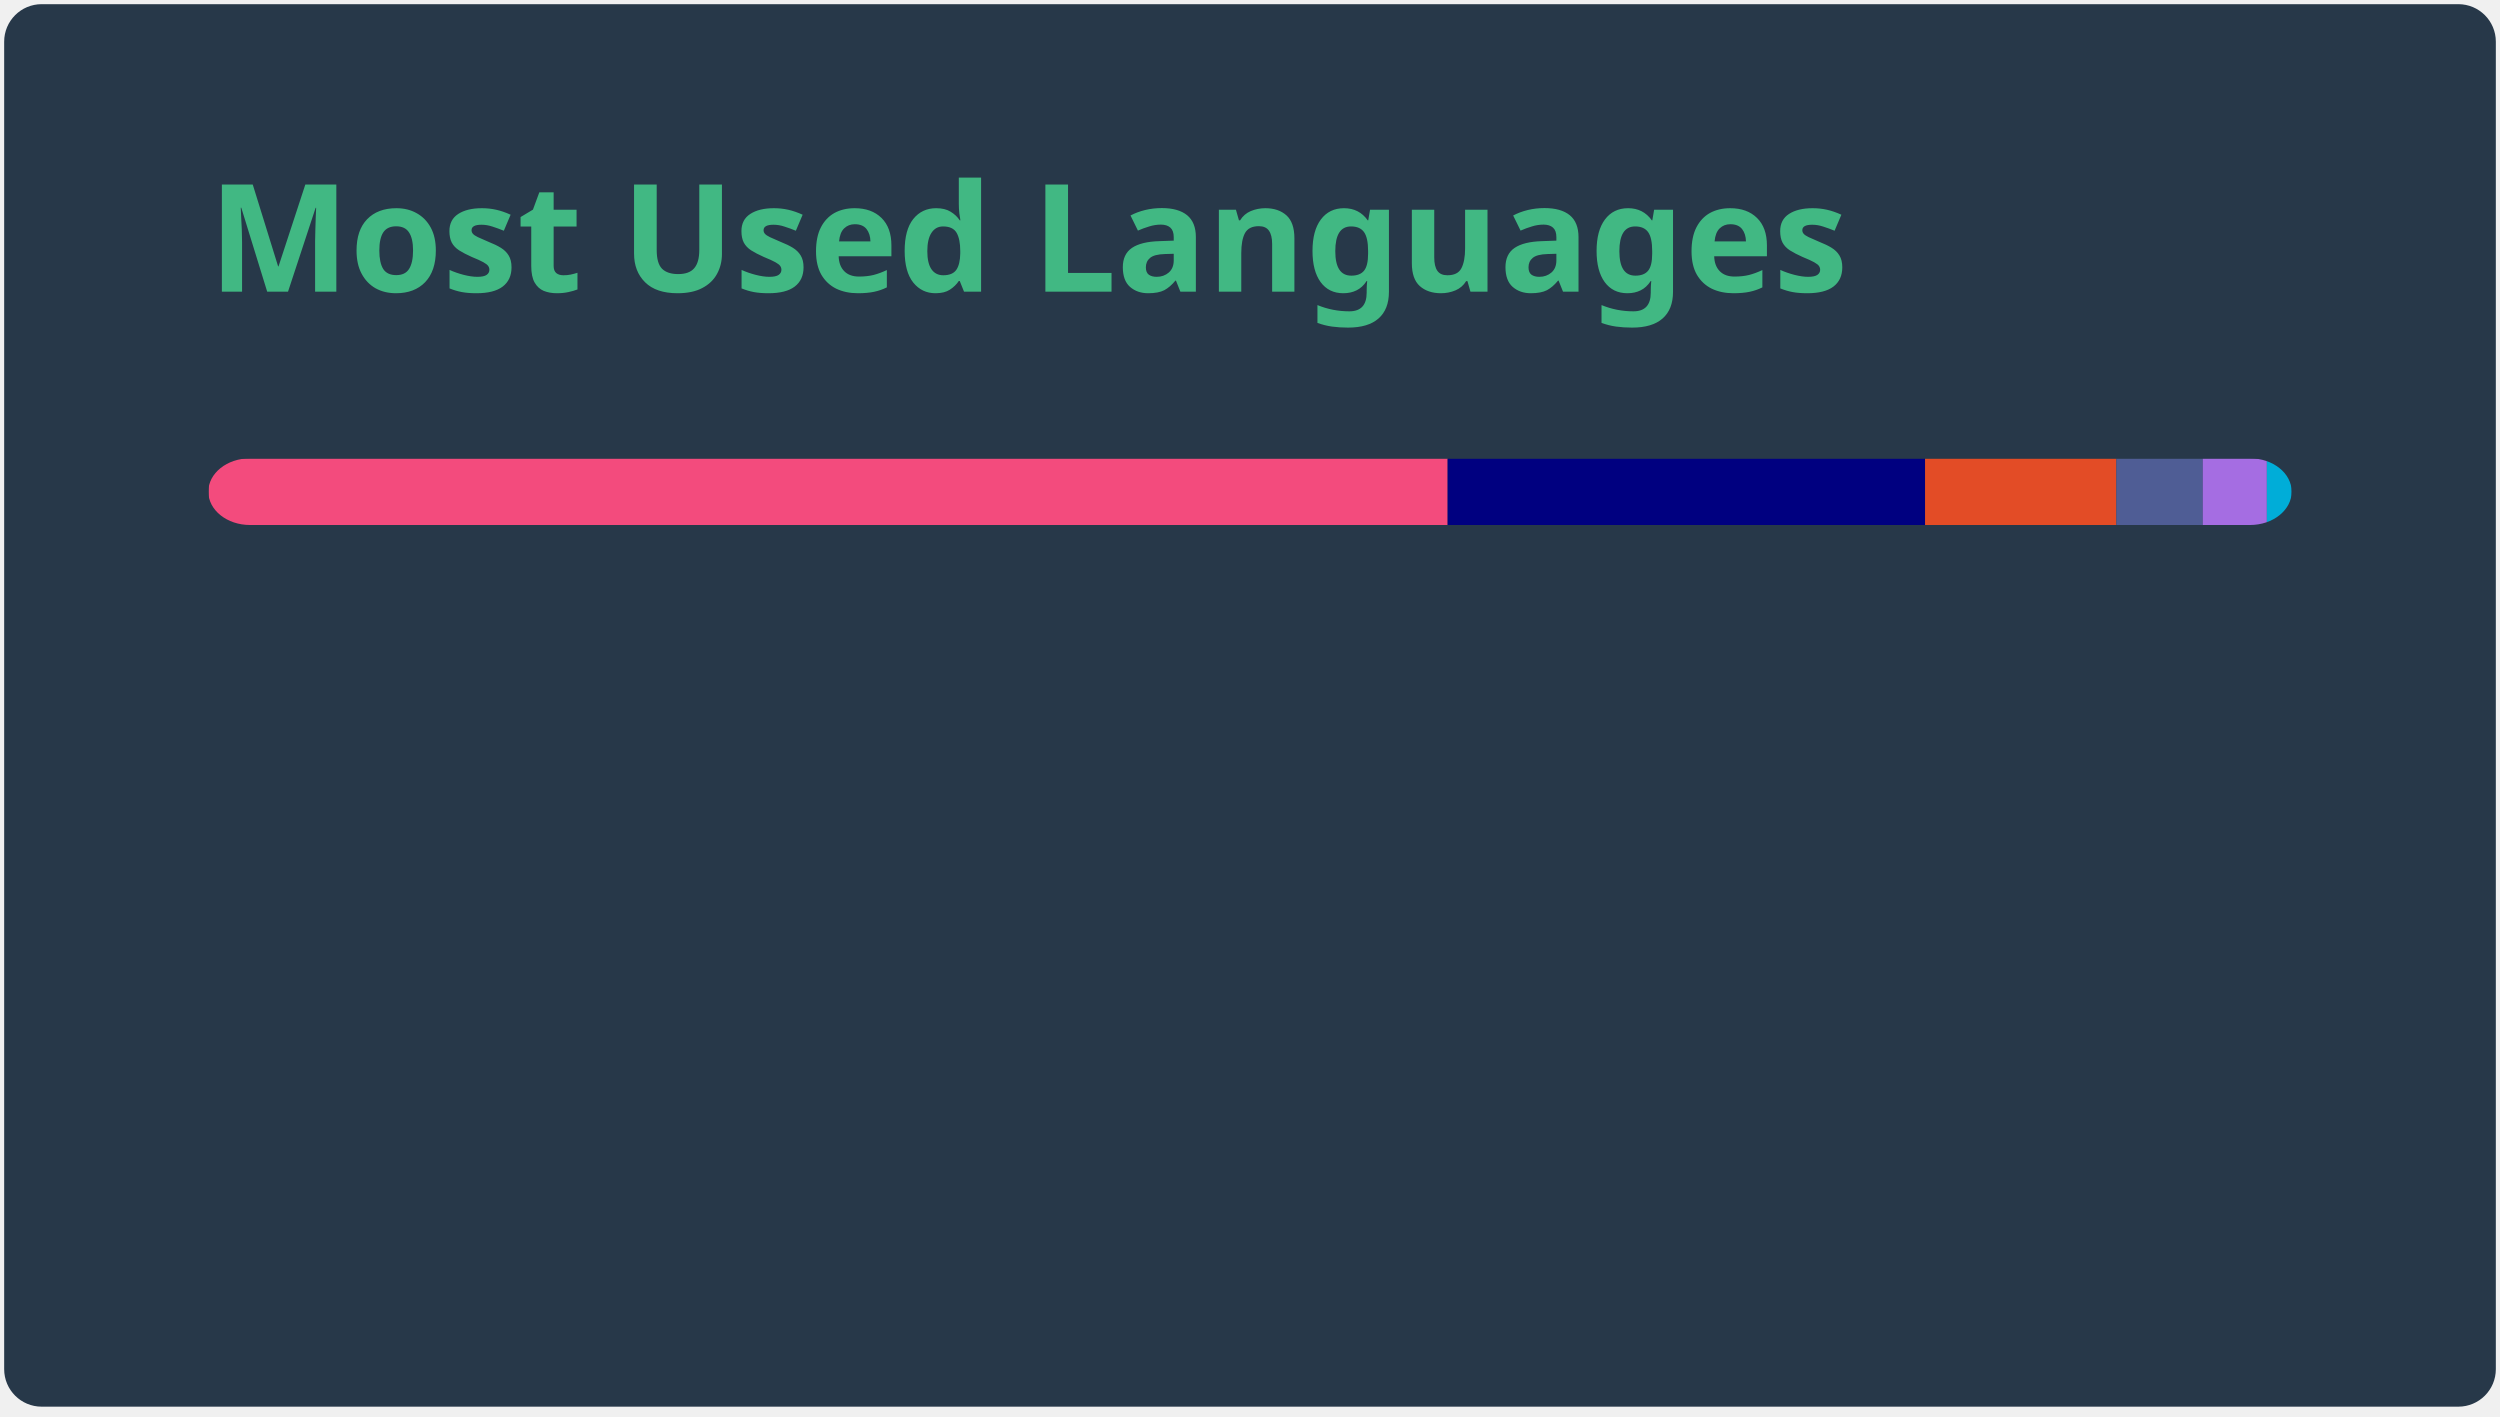
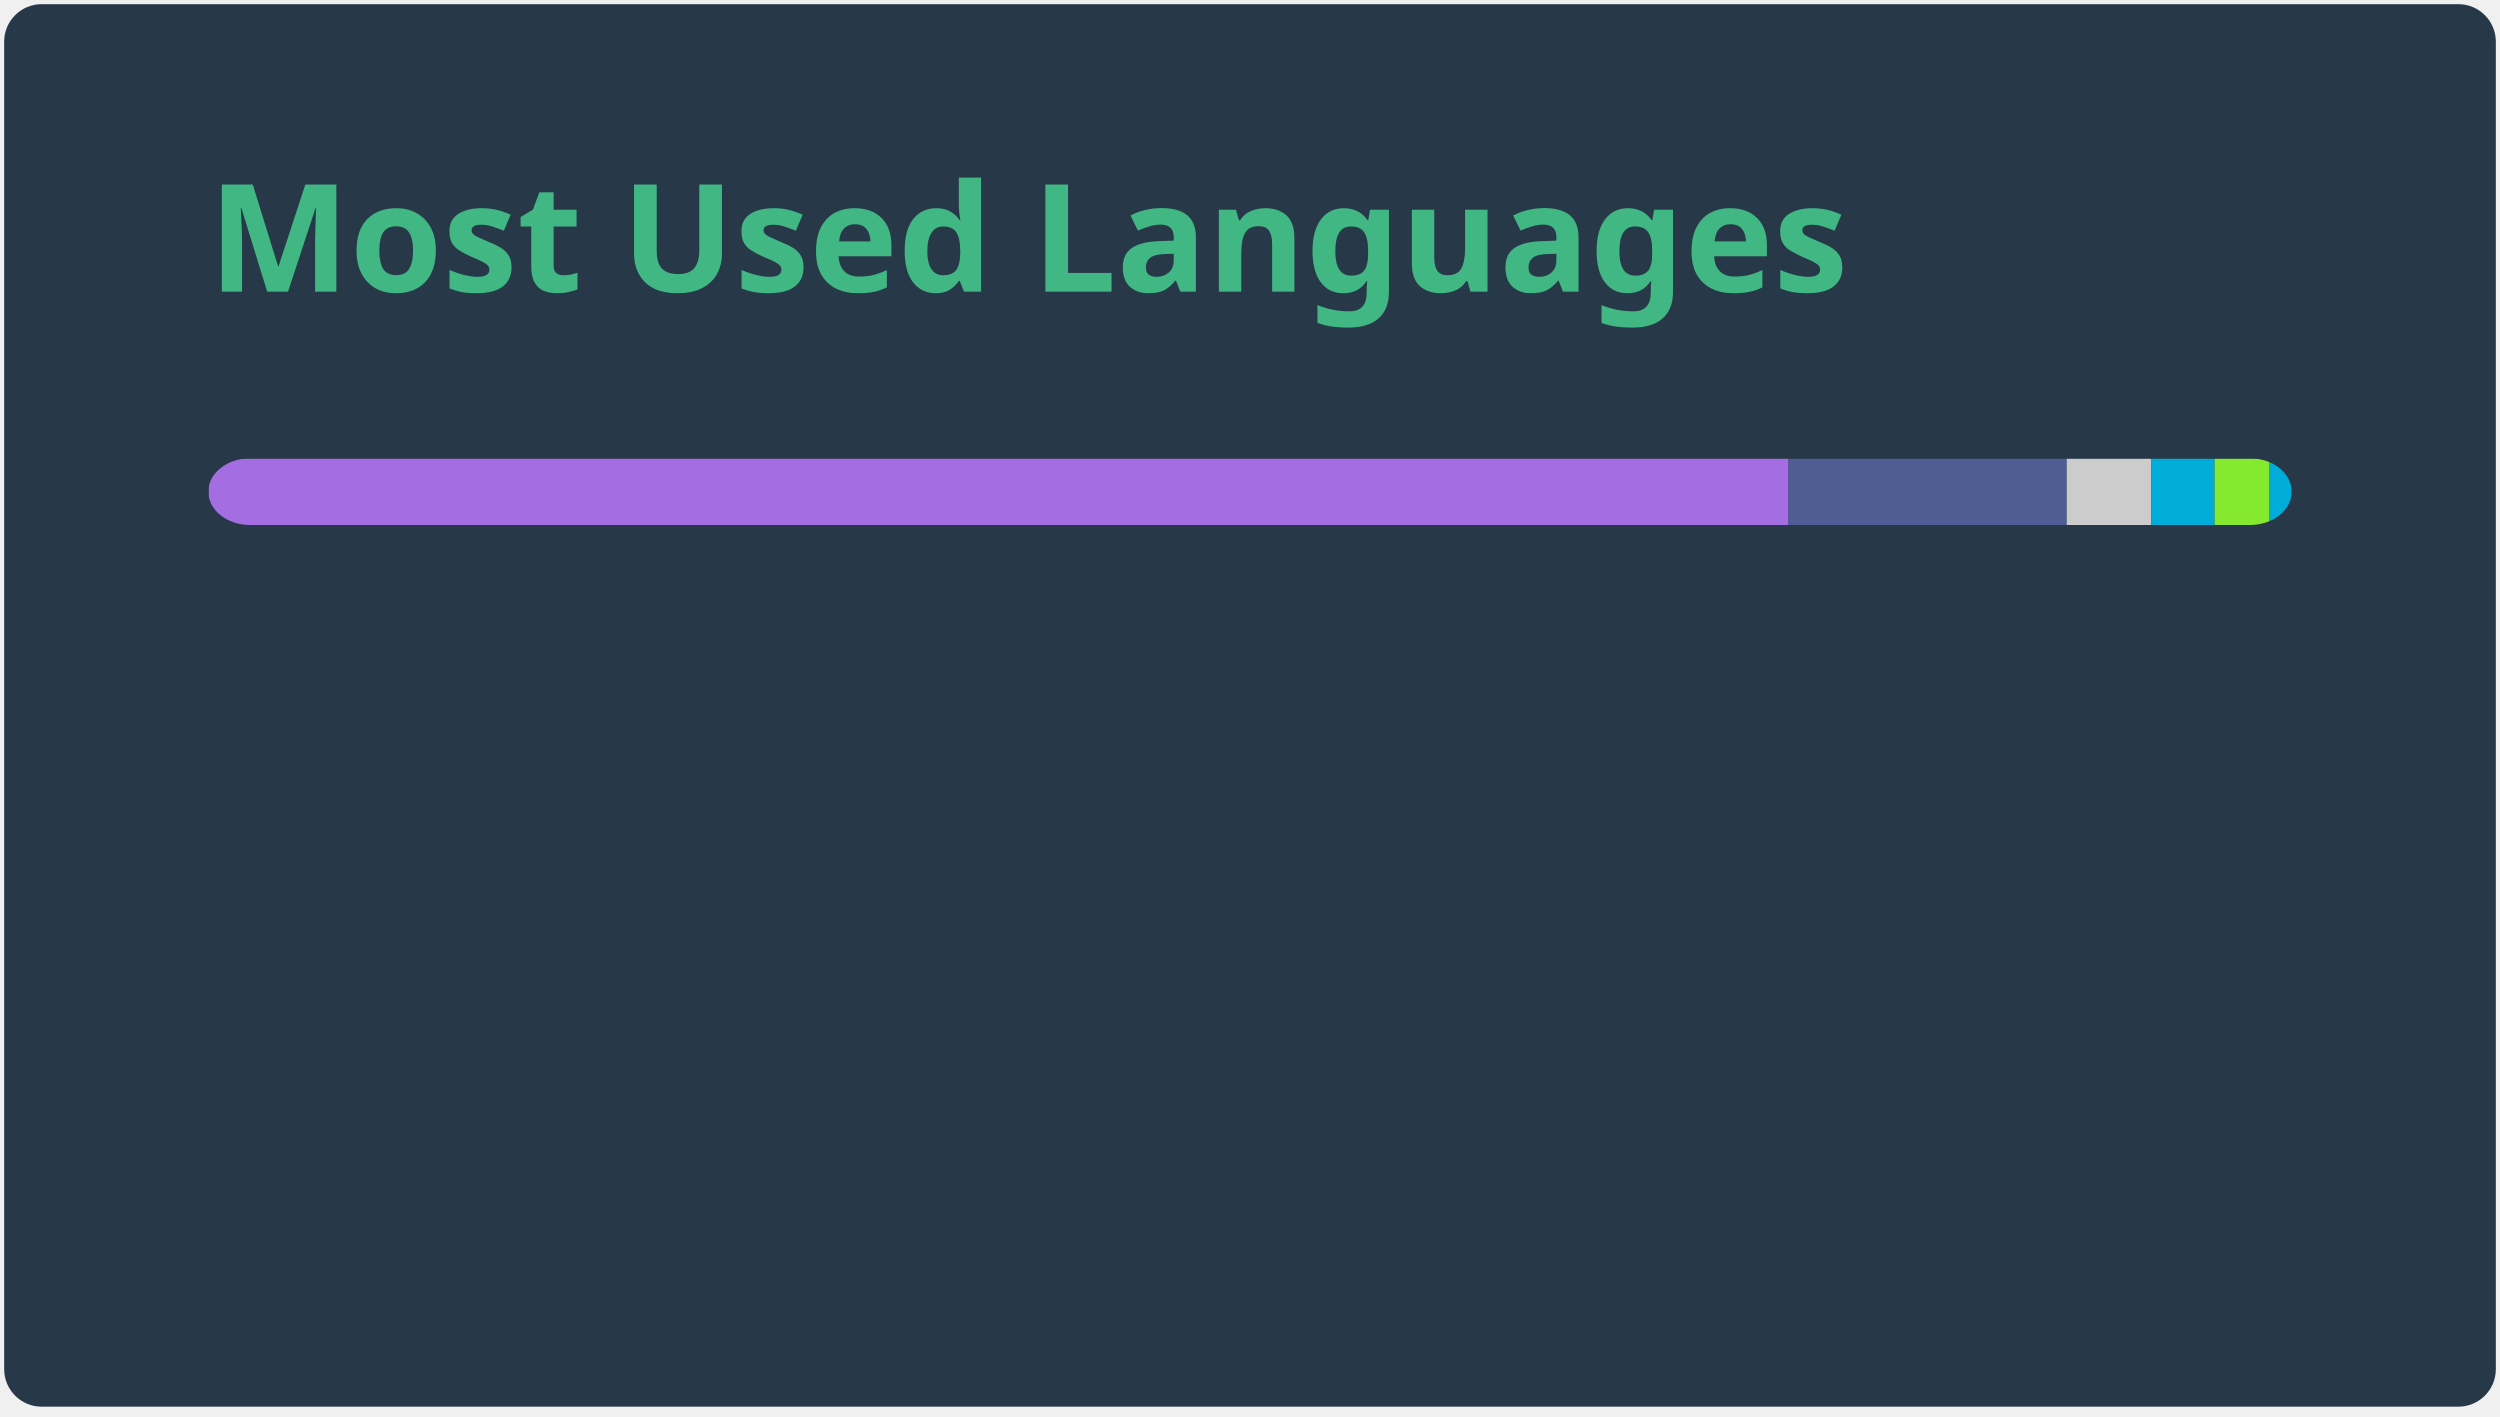
<svg xmlns="http://www.w3.org/2000/svg" width="300" height="170" viewBox="0 0 300 170" fill="none" role="img" aria-labelledby="descId">
  <style>
        .header {
            font: 600 18px 'Segoe UI', Ubuntu, Sans-Serif;
            fill: #41b883;
            animation: fadeInAnimation 0.8s ease-in-out forwards;
        }
        @supports(-moz-appearance: auto) {
             
            .header { font-size: 15.5px; }
        }

        @keyframes slideInAnimation {
            from {
                width: 0;
            }
            to {
                width: calc(100%-100px);
            }
        }
        @keyframes growWidthAnimation {
            from {
                width: 0;
            }
            to {
                width: 100%;
            }
        }
        .stat {
            font: 600 14px 'Segoe UI', Ubuntu, "Helvetica Neue", Sans-Serif; fill: #fffefe;
        }
        @supports(-moz-appearance: auto) {
             
            .stat { font-size:12px; }
        }
        .bold { font-weight: 700 }
        .lang-name {
            font: 400 11px "Segoe UI", Ubuntu, Sans-Serif;
            fill: #fffefe;
        }
        .stagger {
            opacity: 0;
            animation: fadeInAnimation 0.3s ease-in-out forwards;
        }
        #rect-mask rect{
            animation: slideInAnimation 1s ease-in-out forwards;
        }
        .lang-progress{
            animation: growWidthAnimation 0.6s ease-in-out forwards;
        }



         
        @keyframes scaleInAnimation {
            from {
                transform: translate(-5px, 5px) scale(0);
            }
            to {
                transform: translate(-5px, 5px) scale(1);
            }
        }
        @keyframes fadeInAnimation {
            from {
                opacity: 0;
            }
            to {
                opacity: 1;
            }
        }
    </style>
  <rect x="0.5" y="0.5" rx="4.5" height="99%" stroke="#e4e2e2" width="299" fill="#273849" stroke-opacity="0" />
  <g transform="translate(25, 35)">
    <g transform="translate(0, 0)">
      <text x="0" y="0" class="header">Most Used Languages</text>
    </g>
  </g>
  <g transform="translate(0, 55)">
    <svg x="25">
      <mask id="rect-mask">
        <rect x="0" y="0" width="250" height="8" fill="white" rx="5" />
      </mask>
-       <rect mask="url(#rect-mask)" x="0" y="0" width="148.718" height="8" fill="#f34b7d" />
-       <rect mask="url(#rect-mask)" x="148.718" y="0" width="57.291" height="8" fill="#000080" />
-       <rect mask="url(#rect-mask)" x="206.009" y="0" width="22.954" height="8" fill="#e34c26" />
-       <rect mask="url(#rect-mask)" x="228.963" y="0" width="10.364" height="8" fill="#4F5D95" />
-       <rect mask="url(#rect-mask)" x="239.327" y="0" width="7.698" height="8" fill="#a56de2" />
-       <rect mask="url(#rect-mask)" x="247.025" y="0" width="2.975" height="8" fill="#00ADD8" />
+       <rect mask="url(#rect-mask)" x="0" y="0" width="189.619" height="8" fill="#a56de2" />
+       <rect mask="url(#rect-mask)" x="189.619" y="0" width="33.386" height="8" fill="#4F5D95" />
+       <rect mask="url(#rect-mask)" x="223.005" y="0" width="10.147" height="8" fill="#cccccc" />
+       <rect mask="url(#rect-mask)" x="233.152" y="0" width="7.599" height="8" fill="#00ADD8" />
+       <rect mask="url(#rect-mask)" x="240.751" y="0" width="6.53" height="8" fill="#85ea2d" />
+       <rect mask="url(#rect-mask)" x="247.281" y="0" width="2.719" height="8" fill="#00ADD8" />
      <g transform="translate(0, 25)">
        <g transform="translate(0, 0)">
          <g transform="translate(0, 0)">
            <g class="stagger" style="animation-delay: 450ms">
-               <circle cx="5" cy="6" r="5" fill="#f34b7d" />
+               <circle cx="5" cy="6" r="5" fill="#a56de2" />
              <text x="15" y="10" class="lang-name">
-                                     C++ 59.49%
+                                     Vala 75.85%
                                </text>
            </g>
          </g>
          <g transform="translate(0, 25)">
            <g class="stagger" style="animation-delay: 600ms">
-               <circle cx="5" cy="6" r="5" fill="#000080" />
+               <circle cx="5" cy="6" r="5" fill="#4F5D95" />
              <text x="15" y="10" class="lang-name">
-                                     Lua 22.92%
+                                     PHP 13.35%
                                </text>
            </g>
          </g>
          <g transform="translate(0, 50)">
            <g class="stagger" style="animation-delay: 750ms">
-               <circle cx="5" cy="6" r="5" fill="#e34c26" />
+               <circle cx="5" cy="6" r="5" fill="#cccccc" />
              <text x="15" y="10" class="lang-name">
-                                     HTML 9.18%
+                                     Gettext Catalog 4.06%
                                </text>
            </g>
          </g>
        </g>
        <g transform="translate(150, 0)">
          <g transform="translate(0, 0)">
            <g class="stagger" style="animation-delay: 450ms">
-               <circle cx="5" cy="6" r="5" fill="#4F5D95" />
+               <circle cx="5" cy="6" r="5" fill="#00ADD8" />
              <text x="15" y="10" class="lang-name">
-                                     PHP 4.15%
+                                     Go 3.04%
                                </text>
            </g>
          </g>
          <g transform="translate(0, 25)">
            <g class="stagger" style="animation-delay: 600ms">
-               <circle cx="5" cy="6" r="5" fill="#a56de2" />
+               <circle cx="5" cy="6" r="5" fill="#85ea2d" />
              <text x="15" y="10" class="lang-name">
-                                     Vala 3.08%
+                                     OASv2-yaml 2.61%
                                </text>
            </g>
          </g>
          <g transform="translate(0, 50)">
            <g class="stagger" style="animation-delay: 750ms">
              <circle cx="5" cy="6" r="5" fill="#00ADD8" />
              <text x="15" y="10" class="lang-name">
-                                     Go 1.19%
+                                     Go Template 1.09%
                                </text>
            </g>
          </g>
        </g>
      </g>
    </svg>
  </g>
</svg>
